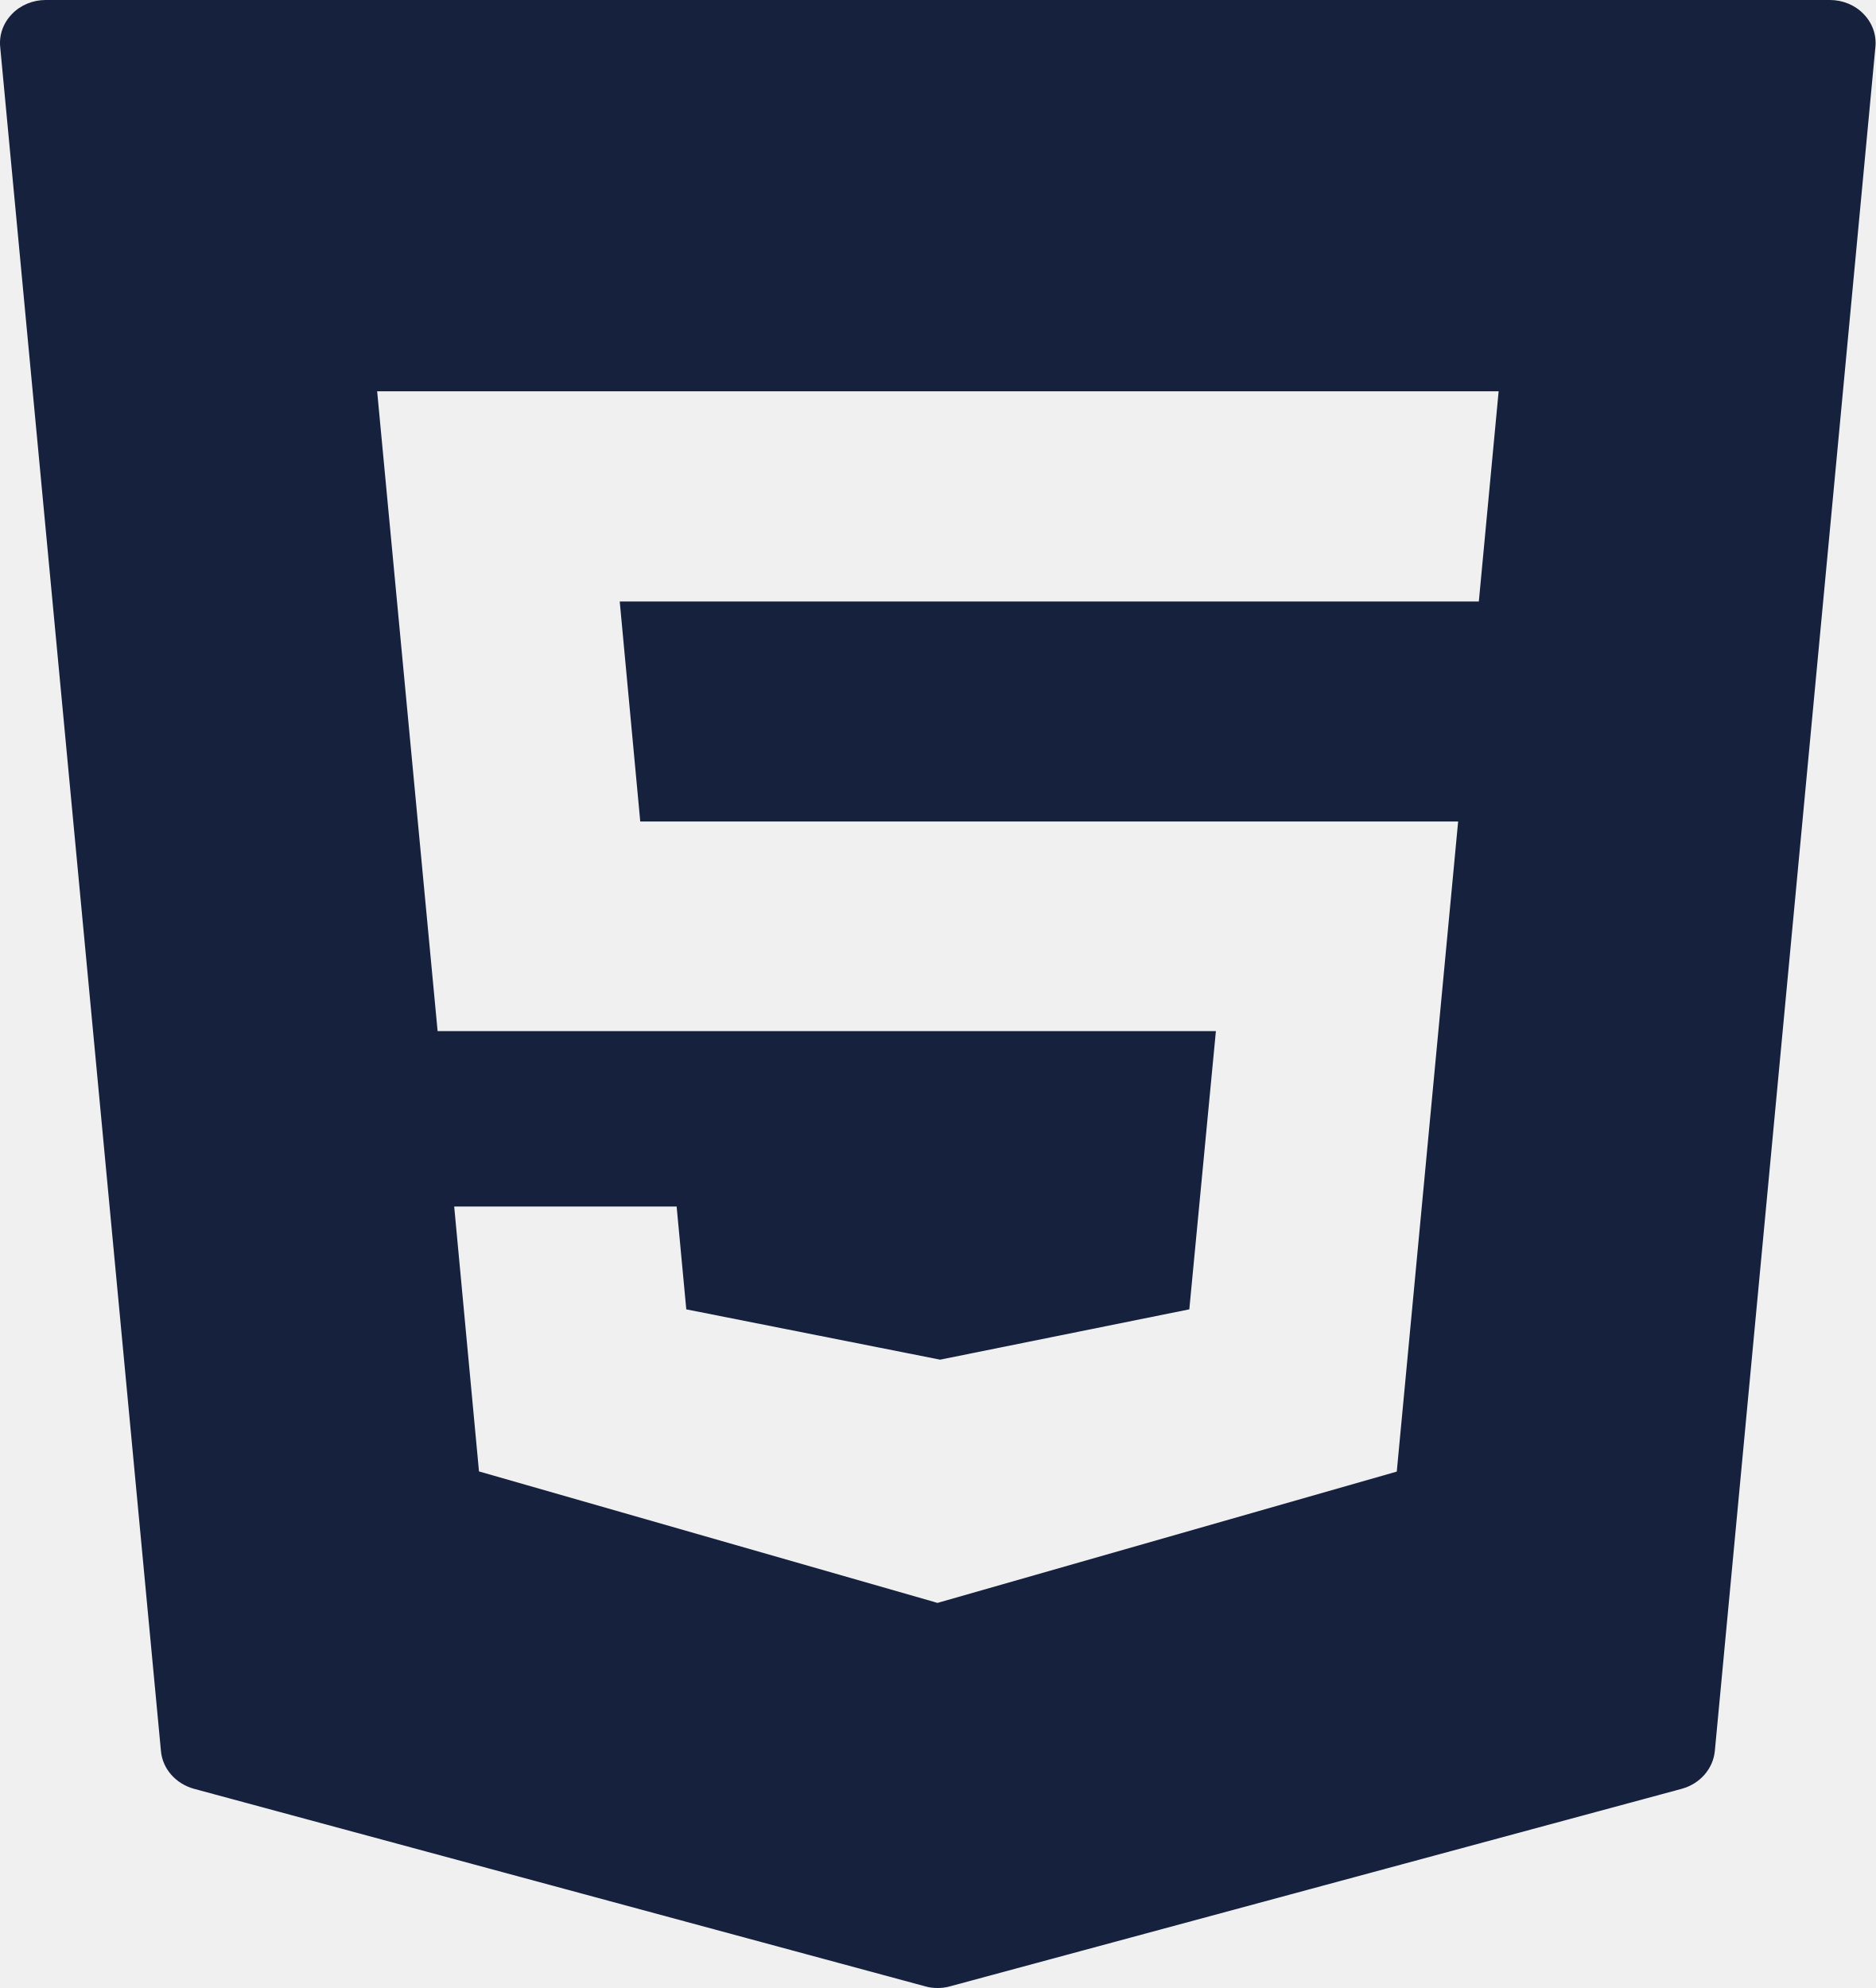
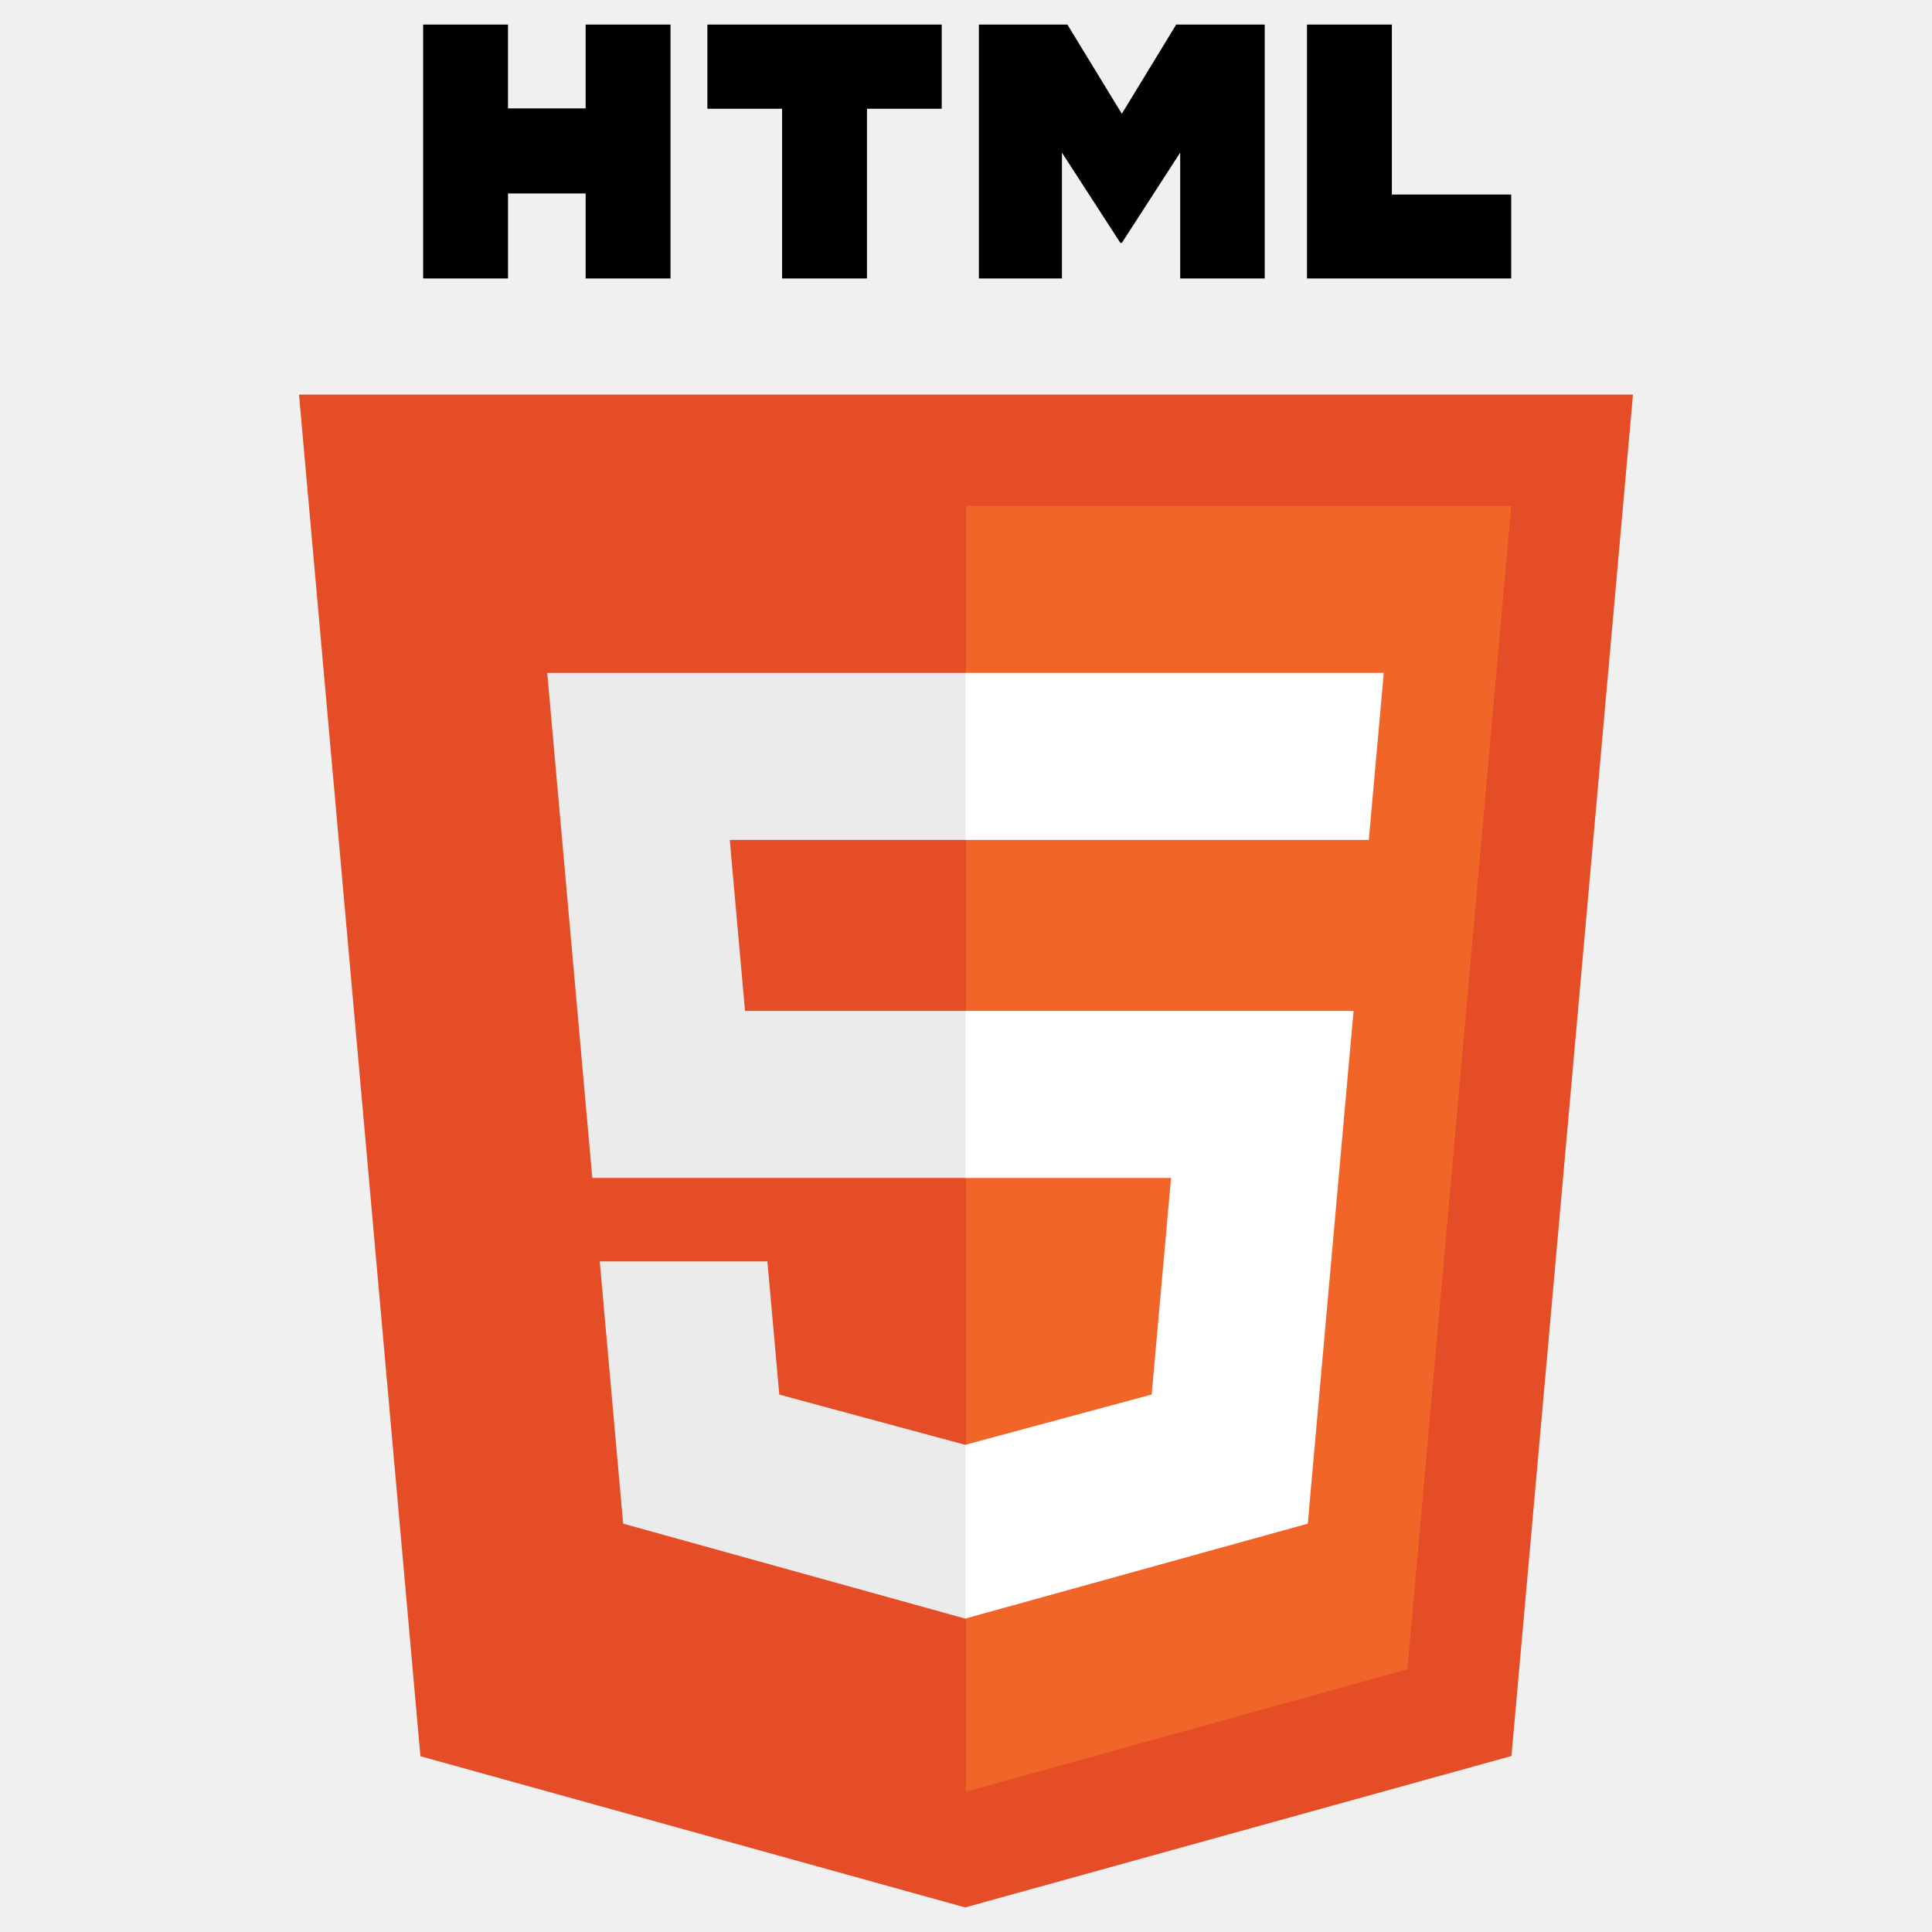
- <svg xmlns="http://www.w3.org/2000/svg" width="100" height="106" viewBox="0 0 100 106" fill="none">
-   <path d="M99.361 0.747C98.904 0.27 98.248 0 97.563 0H2.437C1.752 0 1.096 0.27 0.639 0.747C0.173 1.224 -0.055 1.863 0.011 2.511L8.581 93.362C8.666 94.316 9.37 95.108 10.34 95.378L49.325 105.91C49.534 105.973 49.762 106 49.99 106C50.219 106 50.438 105.973 50.656 105.91L89.669 95.378C90.639 95.108 91.334 94.316 91.429 93.362L99.989 2.511C100.055 1.863 99.827 1.224 99.361 0.747ZM78.846 32.072H33.042L34.136 43.801H77.743L74.471 78.465L49.981 85.468L49.743 85.396L25.538 78.456L24.216 64.333H36.076L36.59 69.814L50.124 72.497L63.41 69.814L64.827 54.98H23.332L20.108 20.865H79.902L78.846 32.072Z" fill="#16213E" />
+ <svg xmlns="http://www.w3.org/2000/svg" viewBox="0 0 128 128">
+   <path fill="#E44D26" d="M27.854 116.354l-8.043-90.211h88.378l-8.051 90.197-36.192 10.033z" />
+   <path fill="#F16529" d="M64 118.704l29.244-8.108 6.881-77.076H64z" />
+   <path fill="#EBEBEB" d="M64 66.978H49.359l-1.01-11.331H64V44.583H36.257l.264 2.969 2.72 30.489H64zm0 28.733l-.049.013-12.321-3.328-.788-8.823H39.735l1.55 17.372 22.664 6.292.051-.015z" />
+   <path d="M28.034 1.627h5.622v5.556H38.8V1.627h5.623v16.822H38.8v-5.633h-5.143v5.633h-5.623V1.627zm23.782 5.579h-4.95V1.627h15.525v5.579h-4.952v11.243h-5.623V7.206zm13.039-5.579h5.862l3.607 5.911 3.603-5.911h5.865v16.822h-5.601v-8.338l-3.867 5.981h-.098l-3.87-5.981v8.338h-5.502V1.627zm21.736 0h5.624v11.262h7.907v5.561H86.591V1.627z" />
+   <path fill="#fff" d="M63.962 66.978v11.063h13.624L76.302 92.39l-12.34 3.331v11.51l22.682-6.286.166-1.87 2.6-29.127.27-2.97h-2.982zm0-22.395v11.064h26.725l.221-2.487.505-5.608.265-2.969z" />
</svg>
